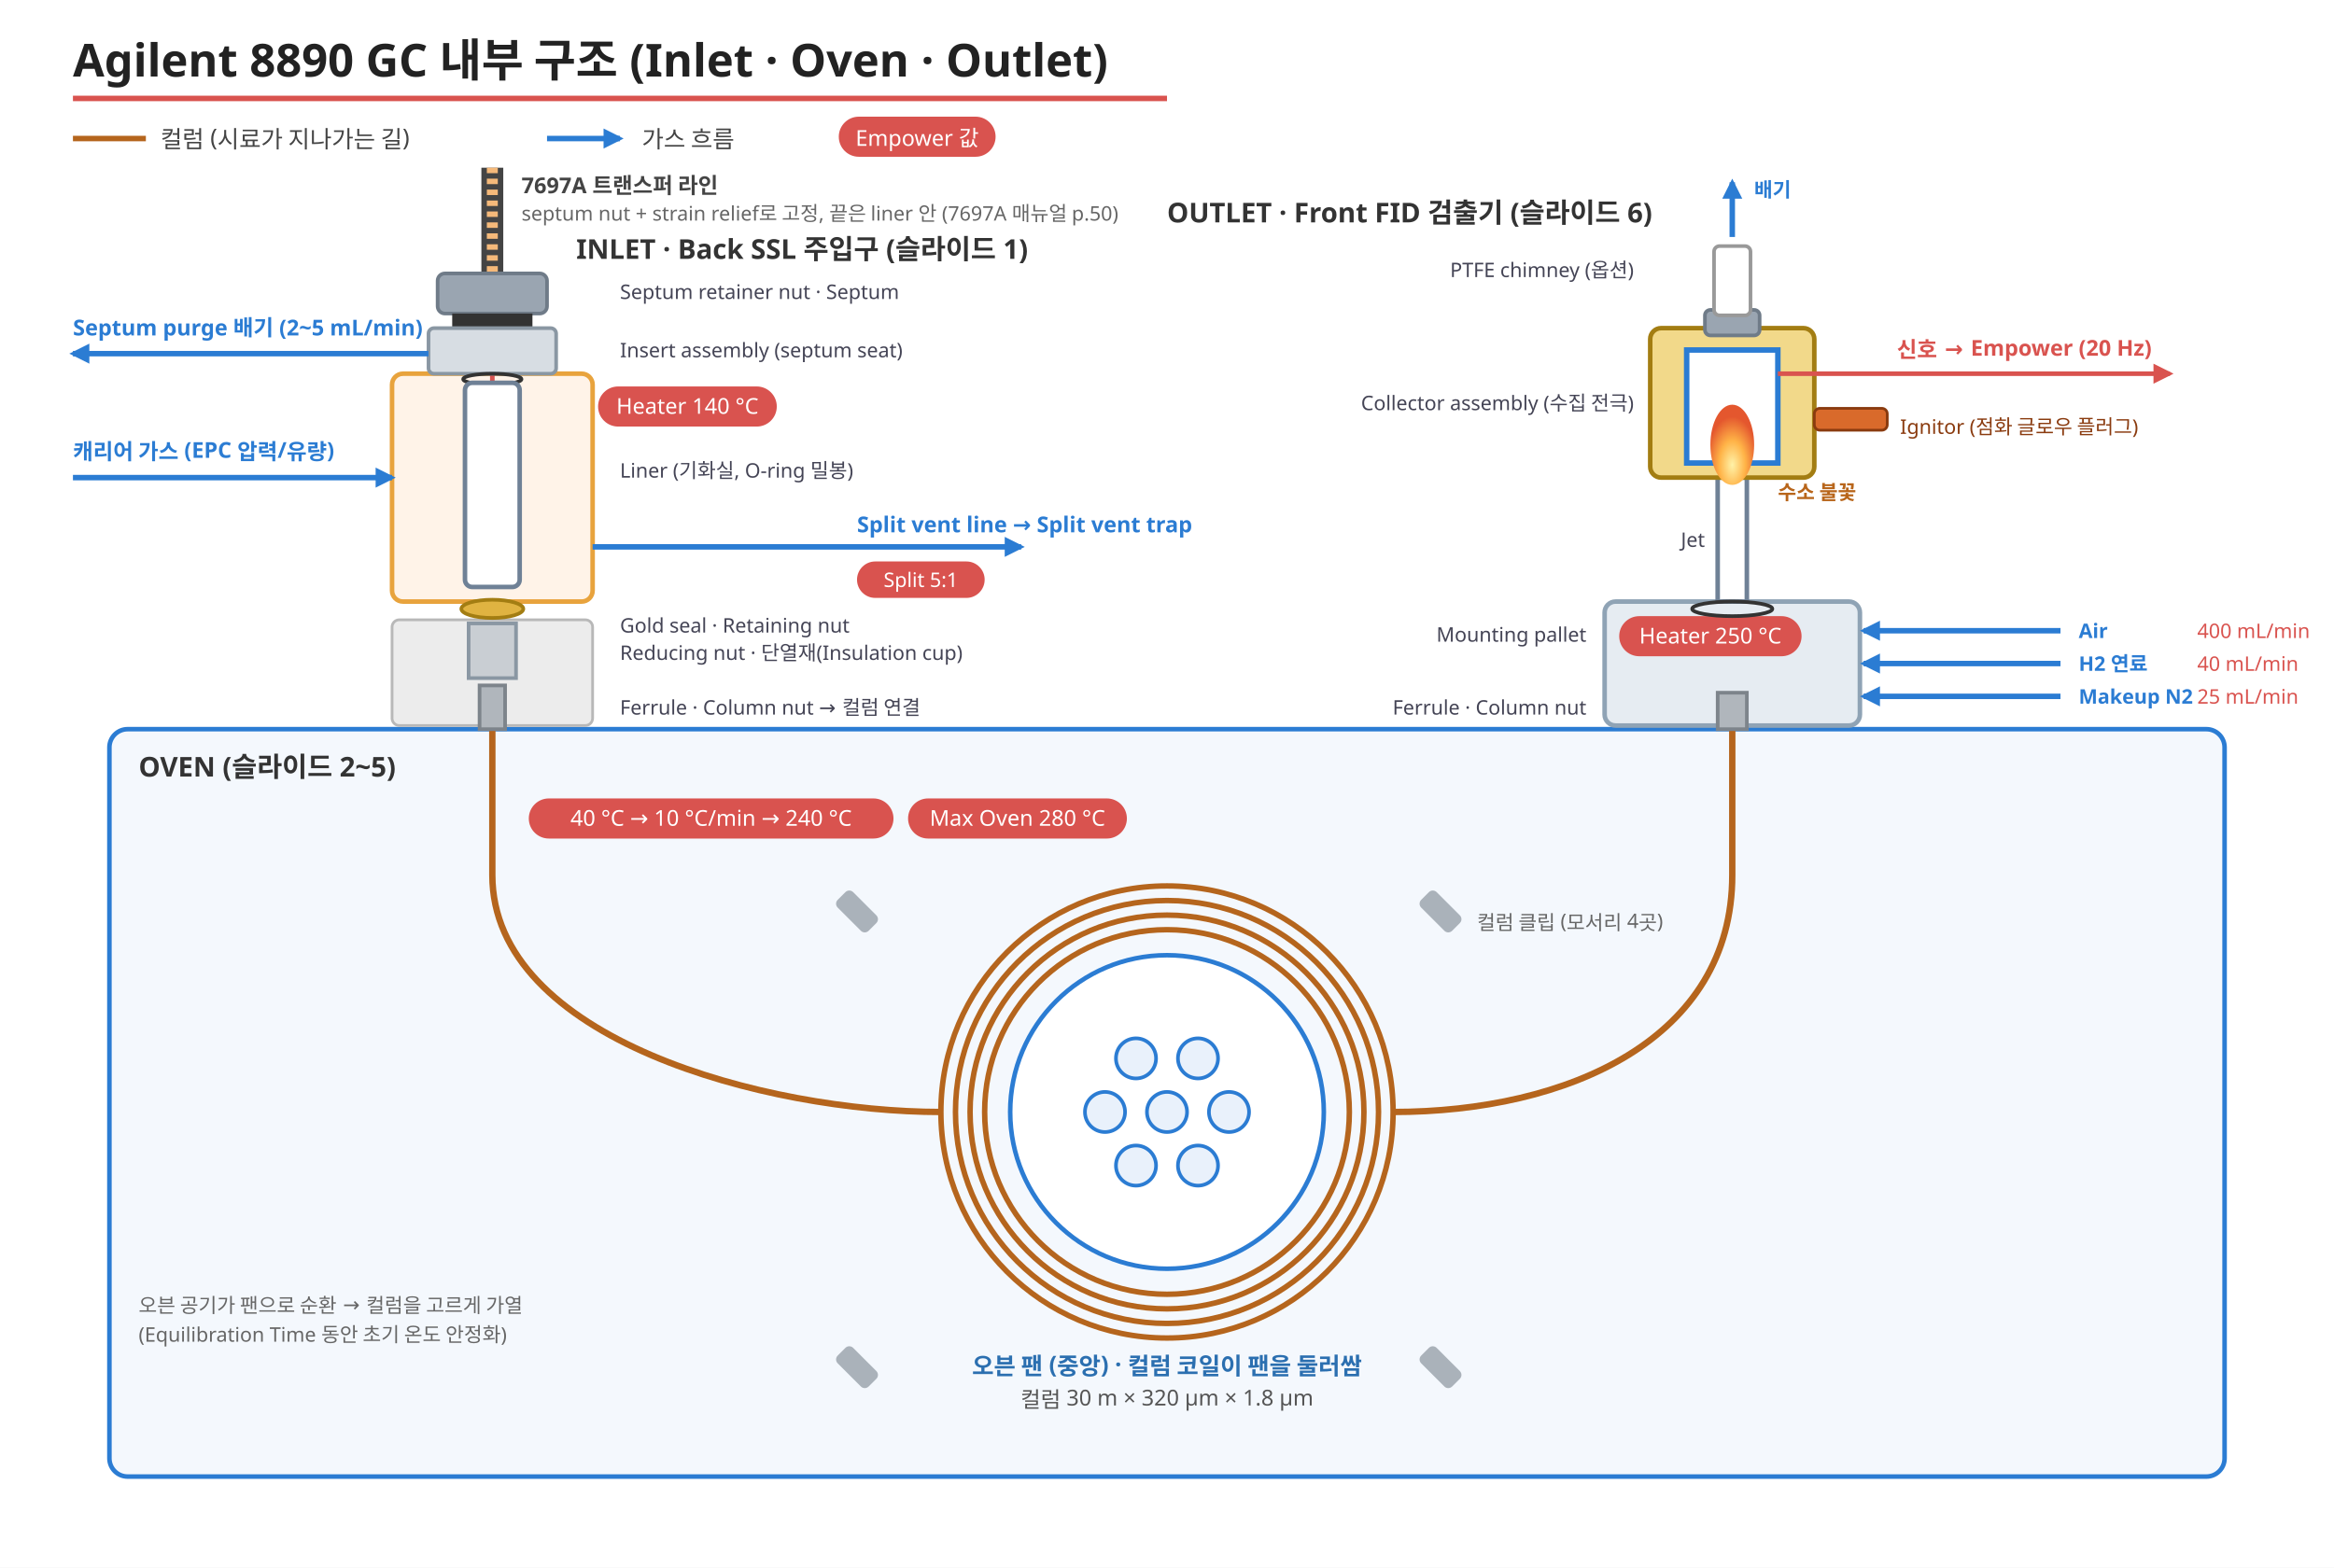
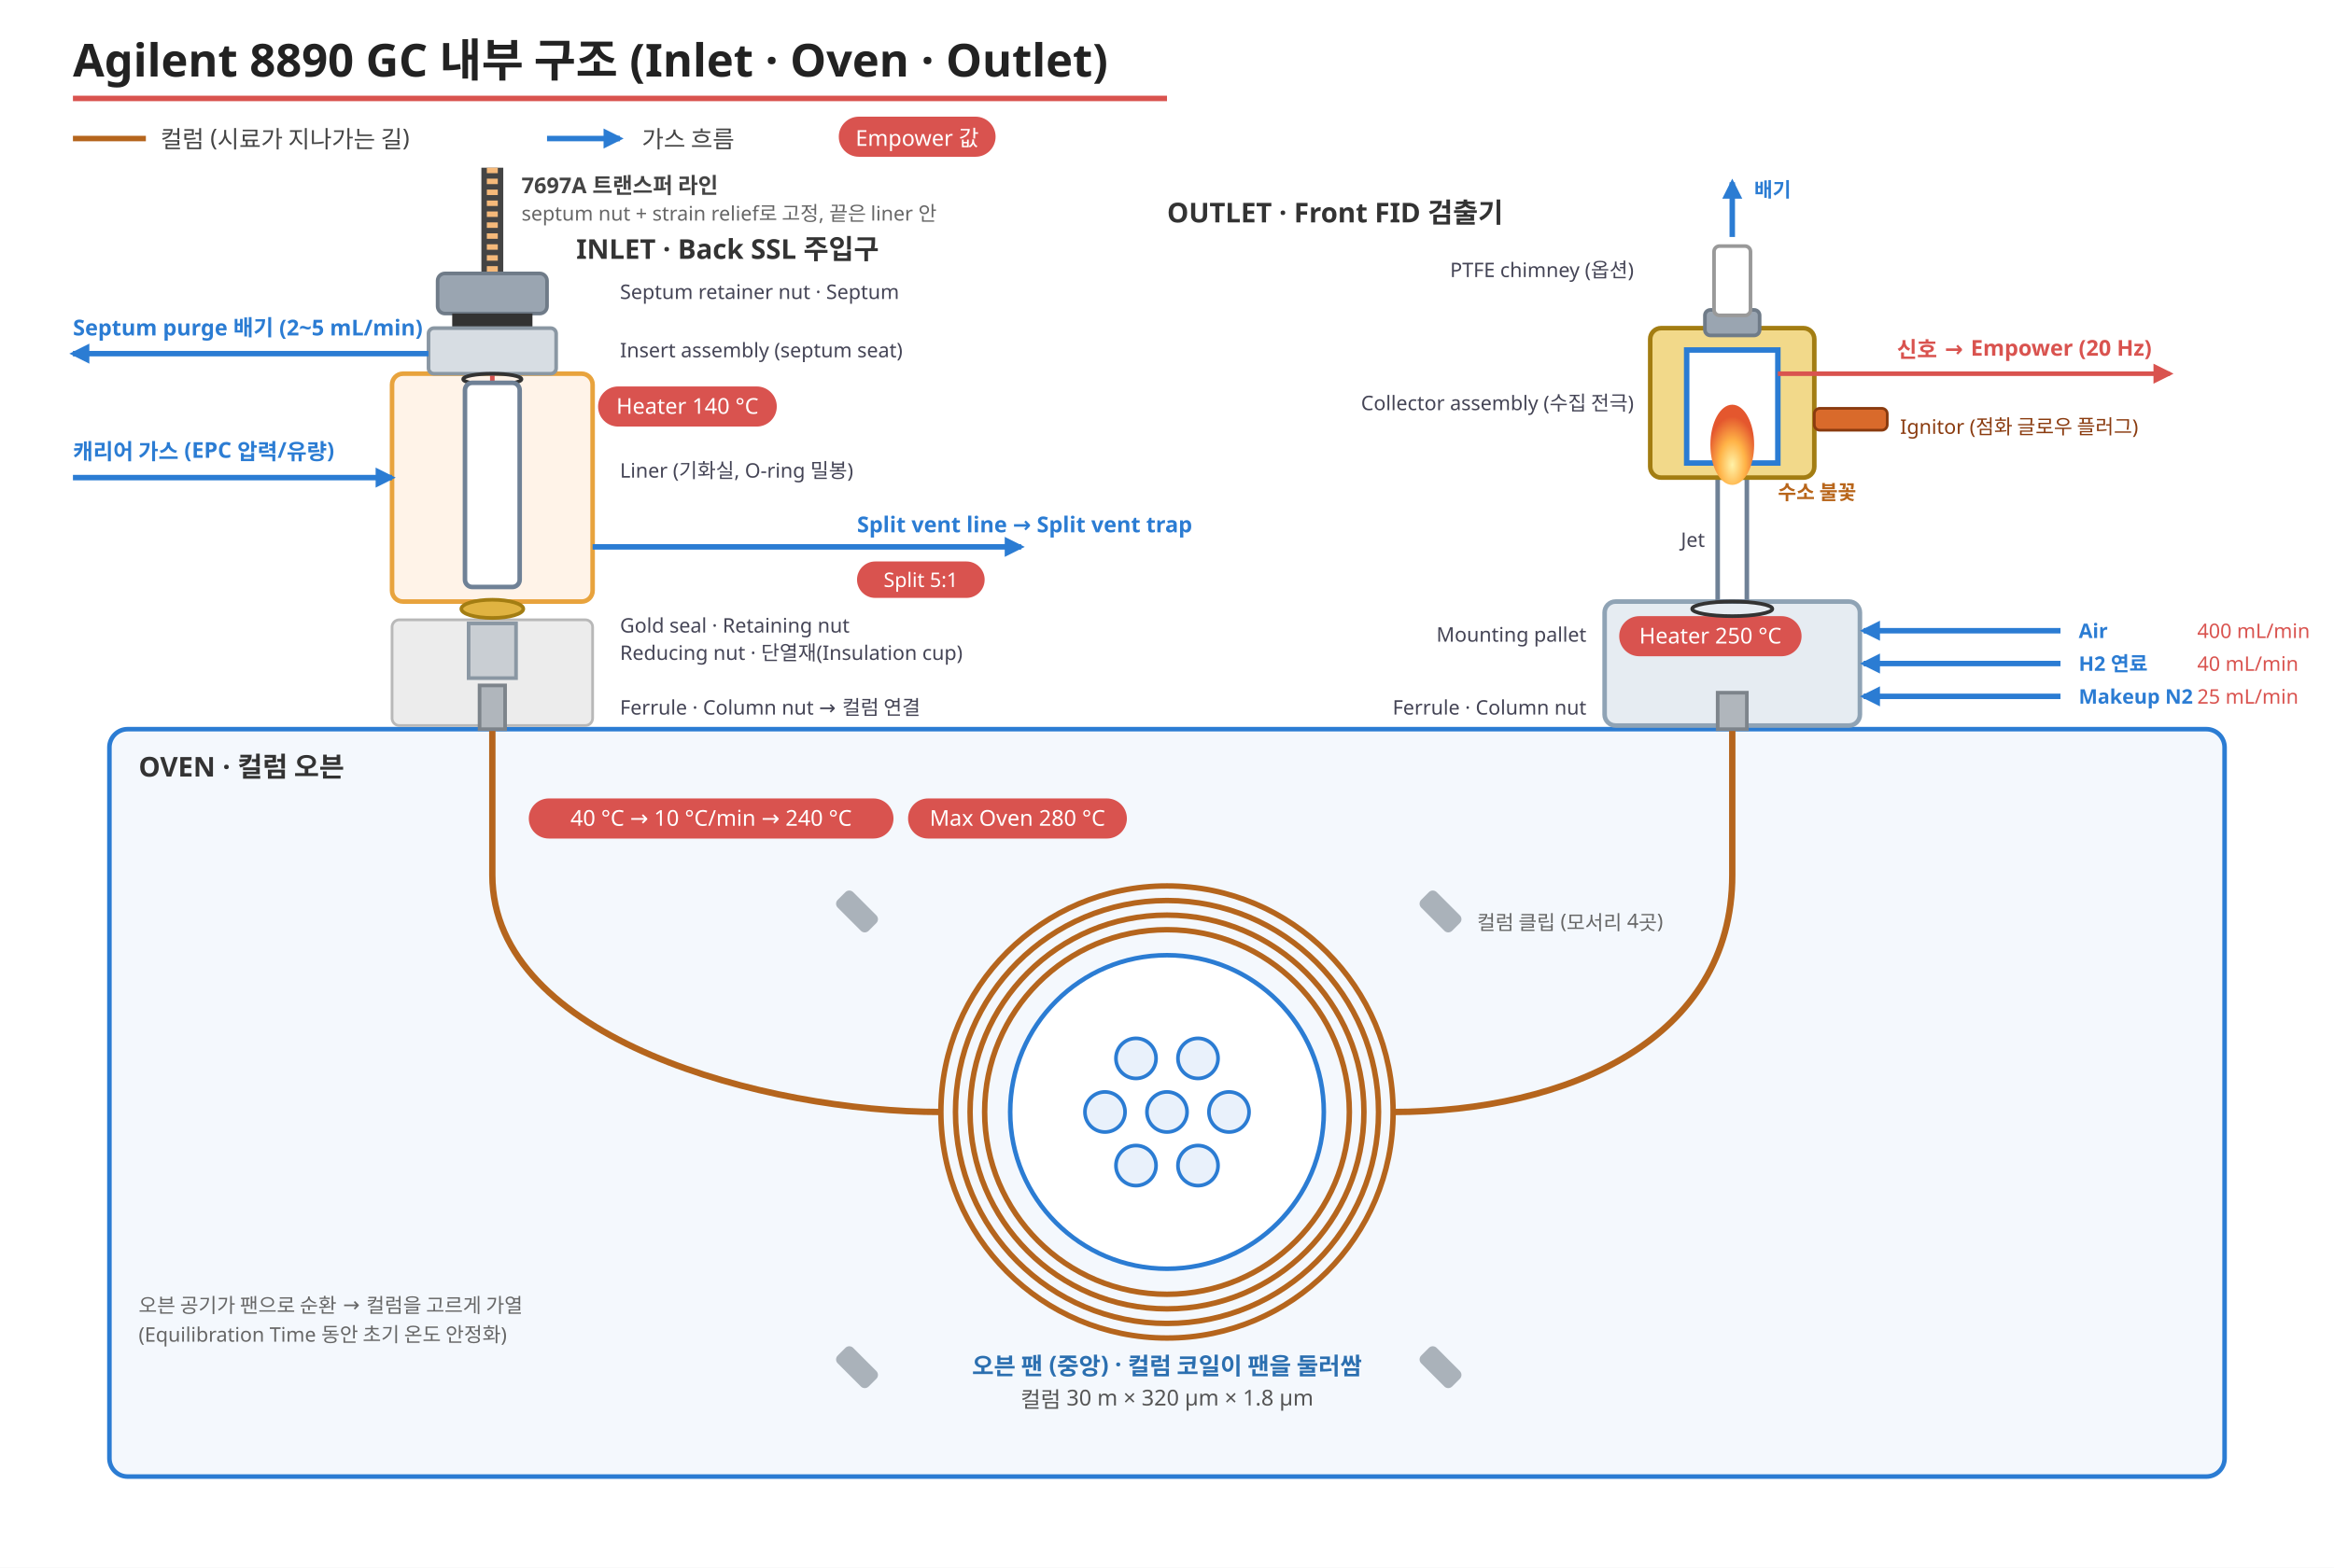
<svg xmlns="http://www.w3.org/2000/svg" width="1280" height="860" viewBox="0 0 1280 860" font-family="'WenQuanYi Zen Hei','Malgun Gothic',sans-serif">
  <defs>
    <marker id="aB" markerWidth="11" markerHeight="11" refX="9" refY="5.5" orient="auto" markerUnits="userSpaceOnUse">
      <path d="M0,0 L11,5.5 L0,11 z" fill="#2b7cd3" />
    </marker>
    <marker id="aR" markerWidth="11" markerHeight="11" refX="9" refY="5.5" orient="auto" markerUnits="userSpaceOnUse">
      <path d="M0,0 L11,5.5 L0,11 z" fill="#d9534f" />
    </marker>
    <radialGradient id="fl" cx="50%" cy="75%" r="60%">
      <stop offset="0" stop-color="#fff2a8" />
      <stop offset=".5" stop-color="#ffb347" />
      <stop offset="1" stop-color="#e4572e" />
    </radialGradient>
  </defs>
  <rect width="1280" height="860" fill="#fff" />
  <text x="40" y="42" font-size="25" font-weight="bold" fill="#222">Agilent 8890 GC 내부 구조 (Inlet · Oven · Outlet)</text>
  <line x1="40" y1="54" x2="640" y2="54" stroke="#d9534f" stroke-width="3" />
  <g font-size="13" fill="#444">
    <line x1="40" y1="76" x2="80" y2="76" stroke="#b5651d" stroke-width="3" />
    <text x="88" y="81">컬럼 (시료가 지나가는 길)</text>
    <line x1="300" y1="76" x2="340" y2="76" stroke="#2b7cd3" stroke-width="3" marker-end="url(#aB)" />
    <text x="352" y="81">가스 흐름</text>
    <rect x="460" y="64" width="86" height="22" rx="11" fill="#d9534f" />
    <text x="503" y="80" fill="#fff" text-anchor="middle" font-size="12">Empower 값</text>
  </g>
  <text x="60" y="428" font-size="0"> </text>
  <rect x="60" y="400" width="1160" height="410" rx="10" fill="#f4f8fd" stroke="#2b7cd3" stroke-width="2.5" />
-   <text x="76" y="426" font-size="15" font-weight="bold" fill="#333">OVEN (슬라이드 2~5)</text>
+   <text x="76" y="426" font-size="15" font-weight="bold" fill="#333">OVEN · 컬럼 오븐</text>
  <rect x="290" y="438" width="200" height="22" rx="11" fill="#d9534f" />
  <text x="390" y="453" fill="#fff" text-anchor="middle" font-size="12">40 °C → 10 °C/min → 240 °C</text>
  <rect x="498" y="438" width="120" height="22" rx="11" fill="#d9534f" />
  <text x="558" y="453" fill="#fff" text-anchor="middle" font-size="12">Max Oven 280 °C</text>
  <circle cx="640" cy="610" r="100" fill="none" stroke="#b5651d" stroke-width="3" />
  <circle cx="640" cy="610" r="108" fill="none" stroke="#b5651d" stroke-width="3" />
  <circle cx="640" cy="610" r="116" fill="none" stroke="#b5651d" stroke-width="3" />
  <circle cx="640" cy="610" r="124" fill="none" stroke="#b5651d" stroke-width="3" />
  <circle cx="640" cy="610" r="86" fill="#fff" stroke="#2b7cd3" stroke-width="2.5" />
  <circle cx="640.0" cy="610.0" r="11" fill="#e9f1fb" stroke="#2b7cd3" stroke-width="2" />
  <circle cx="674.0" cy="610.0" r="11" fill="#e9f1fb" stroke="#2b7cd3" stroke-width="2" />
  <circle cx="657.0" cy="639.4" r="11" fill="#e9f1fb" stroke="#2b7cd3" stroke-width="2" />
  <circle cx="623.0" cy="639.4" r="11" fill="#e9f1fb" stroke="#2b7cd3" stroke-width="2" />
  <circle cx="606.0" cy="610.0" r="11" fill="#e9f1fb" stroke="#2b7cd3" stroke-width="2" />
  <circle cx="623.0" cy="580.6" r="11" fill="#e9f1fb" stroke="#2b7cd3" stroke-width="2" />
  <circle cx="657.0" cy="580.6" r="11" fill="#e9f1fb" stroke="#2b7cd3" stroke-width="2" />
  <text x="640" y="754" text-anchor="middle" font-size="13" font-weight="bold" fill="#2b6fb0">오븐 팬 (중앙) · 컬럼 코일이 팬을 둘러쌈</text>
  <text x="640" y="772" text-anchor="middle" font-size="12" fill="#555">컬럼 30 m × 320 µm × 1.8 µm</text>
  <rect x="458" y="494" width="24" height="12" rx="3" fill="#aab2ba" transform="rotate(45 470 500)" />
  <rect x="778" y="494" width="24" height="12" rx="3" fill="#aab2ba" transform="rotate(45 790 500)" />
  <rect x="458" y="744" width="24" height="12" rx="3" fill="#aab2ba" transform="rotate(45 470 750)" />
  <rect x="778" y="744" width="24" height="12" rx="3" fill="#aab2ba" transform="rotate(45 790 750)" />
  <text x="810" y="510" font-size="11" fill="#666">컬럼 클립 (모서리 4곳)</text>
  <text x="76" y="720" font-size="11" fill="#666">오븐 공기가 팬으로 순환 → 컬럼을 고르게 가열</text>
  <text x="76" y="736" font-size="11" fill="#666">(Equilibration Time 동안 초기 온도 안정화)</text>
  <path d="M270,400 L270,480 C270,570 420,610 516,610" fill="none" stroke="#b5651d" stroke-width="3.5" />
  <path d="M764,610 C860,610 950,570 950,480 L950,400" fill="none" stroke="#b5651d" stroke-width="3.5" />
-   <text x="316" y="142" font-size="15" font-weight="bold" fill="#333">INLET · Back SSL 주입구 (슬라이드 1)</text>
+   <text x="316" y="142" font-size="15" font-weight="bold" fill="#333">INLET · Back SSL 주입구</text>
  <rect x="215" y="205" width="110" height="125" rx="6" fill="#fff3e8" stroke="#e8a33d" stroke-width="2.5" />
  <rect x="328" y="212" width="98" height="22" rx="11" fill="#d9534f" />
  <text x="377" y="227" fill="#fff" text-anchor="middle" font-size="12">Heater 140 °C</text>
  <rect x="215" y="340" width="110" height="58" rx="4" fill="#ececec" stroke="#b8b8b8" stroke-width="1.5" />
  <line x1="270" y1="92" x2="270" y2="172" stroke="#444" stroke-width="12" />
  <line x1="270" y1="92" x2="270" y2="172" stroke="#f5b97a" stroke-width="6" stroke-dasharray="3 3" />
  <line x1="270" y1="172" x2="270" y2="250" stroke="#d9534f" stroke-width="2.5" />
  <text x="286" y="106" font-size="12" fill="#444" font-weight="bold">7697A 트랜스퍼 라인</text>
-   <text x="286" y="121" font-size="11" fill="#666">septum nut + strain relief로 고정, 끝은 liner 안 (7697A 매뉴얼 p.50)</text>
+   <text x="286" y="121" font-size="11" fill="#666">septum nut + strain relief로 고정, 끝은 liner 안</text>
  <rect x="240" y="150" width="60" height="22" rx="4" fill="#9aa5b1" stroke="#6f7b88" stroke-width="2" />
  <rect x="248" y="172" width="44" height="8" fill="#333" />
  <rect x="235" y="180" width="70" height="25" rx="3" fill="#d7dde3" stroke="#8a97a3" stroke-width="2" />
  <ellipse cx="270" cy="208" rx="16" ry="3" fill="none" stroke="#333" stroke-width="2" />
  <rect x="255" y="210" width="30" height="112" rx="4" fill="#fff" stroke="#6f8196" stroke-width="2.5" />
  <ellipse cx="270" cy="334" rx="17" ry="5" fill="#e0b341" stroke="#a37d12" stroke-width="2" />
  <rect x="257" y="342" width="26" height="30" fill="#c9ced3" stroke="#8a97a3" stroke-width="2" />
  <rect x="263" y="376" width="14" height="24" fill="#b0b6bc" stroke="#7d848b" stroke-width="2" />
  <g font-size="11" fill="#445">
    <text x="340" y="164">Septum retainer nut · Septum</text>
    <text x="340" y="196">Insert assembly (septum seat)</text>
    <text x="340" y="262">Liner (기화실, O-ring 밀봉)</text>
    <text x="340" y="347">Gold seal · Retaining nut</text>
    <text x="340" y="362">Reducing nut · 단열재(Insulation cup)</text>
    <text x="340" y="392">Ferrule · Column nut → 컬럼 연결</text>
  </g>
  <path d="M235,194 L40,194" fill="none" stroke="#2b7cd3" stroke-width="3" marker-end="url(#aB)" />
  <text x="40" y="184" font-size="12" fill="#2b7cd3" font-weight="bold">Septum purge 배기 (2~5 mL/min)</text>
  <path d="M40,262 L215,262" fill="none" stroke="#2b7cd3" stroke-width="3" marker-end="url(#aB)" />
  <text x="40" y="252" font-size="12" fill="#2b7cd3" font-weight="bold">캐리어 가스 (EPC 압력/유량)</text>
  <path d="M325,300 L560,300" fill="none" stroke="#2b7cd3" stroke-width="3" marker-end="url(#aB)" />
  <text x="470" y="292" font-size="12" fill="#2b7cd3" font-weight="bold">Split vent line → Split vent trap</text>
  <rect x="470" y="308" width="70" height="20" rx="10" fill="#d9534f" />
  <text x="505" y="322" fill="#fff" text-anchor="middle" font-size="11">Split 5:1</text>
-   <text x="640" y="122" font-size="15" font-weight="bold" fill="#333">OUTLET · Front FID 검출기 (슬라이드 6)</text>
+   <text x="640" y="122" font-size="15" font-weight="bold" fill="#333">OUTLET · Front FID 검출기</text>
  <rect x="880" y="330" width="140" height="68" rx="6" fill="#e6ecf2" stroke="#8fa3b5" stroke-width="2.5" />
  <rect x="888" y="338" width="100" height="22" rx="11" fill="#d9534f" />
  <text x="938" y="353" fill="#fff" text-anchor="middle" font-size="12">Heater 250 °C</text>
  <rect x="942" y="262" width="16" height="68" fill="#fff" stroke="#6f8196" stroke-width="2.5" />
  <ellipse cx="950" cy="334" rx="22" ry="4" fill="none" stroke="#333" stroke-width="2" />
  <rect x="905" y="180" width="90" height="82" rx="6" fill="#f2d98a" stroke="#a37d12" stroke-width="2.5" />
  <rect x="925" y="192" width="50" height="62" fill="#fff" stroke="#2b7cd3" stroke-width="3" />
  <ellipse cx="950" cy="244" rx="12" ry="22" fill="url(#fl)" />
  <rect x="935" y="170" width="30" height="14" rx="3" fill="#9aa5b1" stroke="#6f7b88" stroke-width="2" />
  <rect x="940" y="135" width="20" height="38" rx="3" fill="#fff" stroke="#999" stroke-width="2" />
  <rect x="995" y="224" width="40" height="12" rx="3" fill="#d96a2b" stroke="#8a3b0f" stroke-width="1.5" />
  <rect x="942" y="380" width="16" height="20" fill="#b0b6bc" stroke="#7d848b" stroke-width="2" />
  <g font-size="11" fill="#445" text-anchor="end">
    <text x="896" y="152">PTFE chimney (옵션)</text>
    <text x="896" y="225">Collector assembly (수집 전극)</text>
    <text x="935" y="300">Jet</text>
    <text x="870" y="352">Mounting pallet</text>
    <text x="870" y="392">Ferrule · Column nut</text>
  </g>
  <text x="1042" y="238" font-size="11" fill="#8a3b0f">Ignitor (점화 글로우 플러그)</text>
  <text x="975" y="274" font-size="11" fill="#b8651a" font-weight="bold">수소 불꽃</text>
  <path d="M975,205 L1190,205" fill="none" stroke="#d9534f" stroke-width="2.5" marker-end="url(#aR)" />
  <text x="1180" y="196" text-anchor="end" font-size="12" fill="#d9534f" font-weight="bold">신호 → Empower (20 Hz)</text>
  <path d="M950,130 L950,100" fill="none" stroke="#2b7cd3" stroke-width="3" marker-end="url(#aB)" />
  <text x="962" y="108" font-size="11" fill="#2b7cd3" font-weight="bold">배기</text>
  <path d="M1130,346 L1022,346" fill="none" stroke="#2b7cd3" stroke-width="3" marker-end="url(#aB)" />
  <path d="M1130,364 L1022,364" fill="none" stroke="#2b7cd3" stroke-width="3" marker-end="url(#aB)" />
  <path d="M1130,382 L1022,382" fill="none" stroke="#2b7cd3" stroke-width="3" marker-end="url(#aB)" />
  <g font-size="11" font-weight="bold" fill="#2b7cd3">
    <text x="1140" y="350">Air</text>
    <text x="1140" y="368">H2 연료</text>
    <text x="1140" y="386">Makeup N2</text>
  </g>
  <g font-size="11" fill="#d9534f">
    <text x="1205" y="350">400 mL/min</text>
    <text x="1205" y="368">40 mL/min</text>
    <text x="1205" y="386">25 mL/min</text>
  </g>
</svg>
